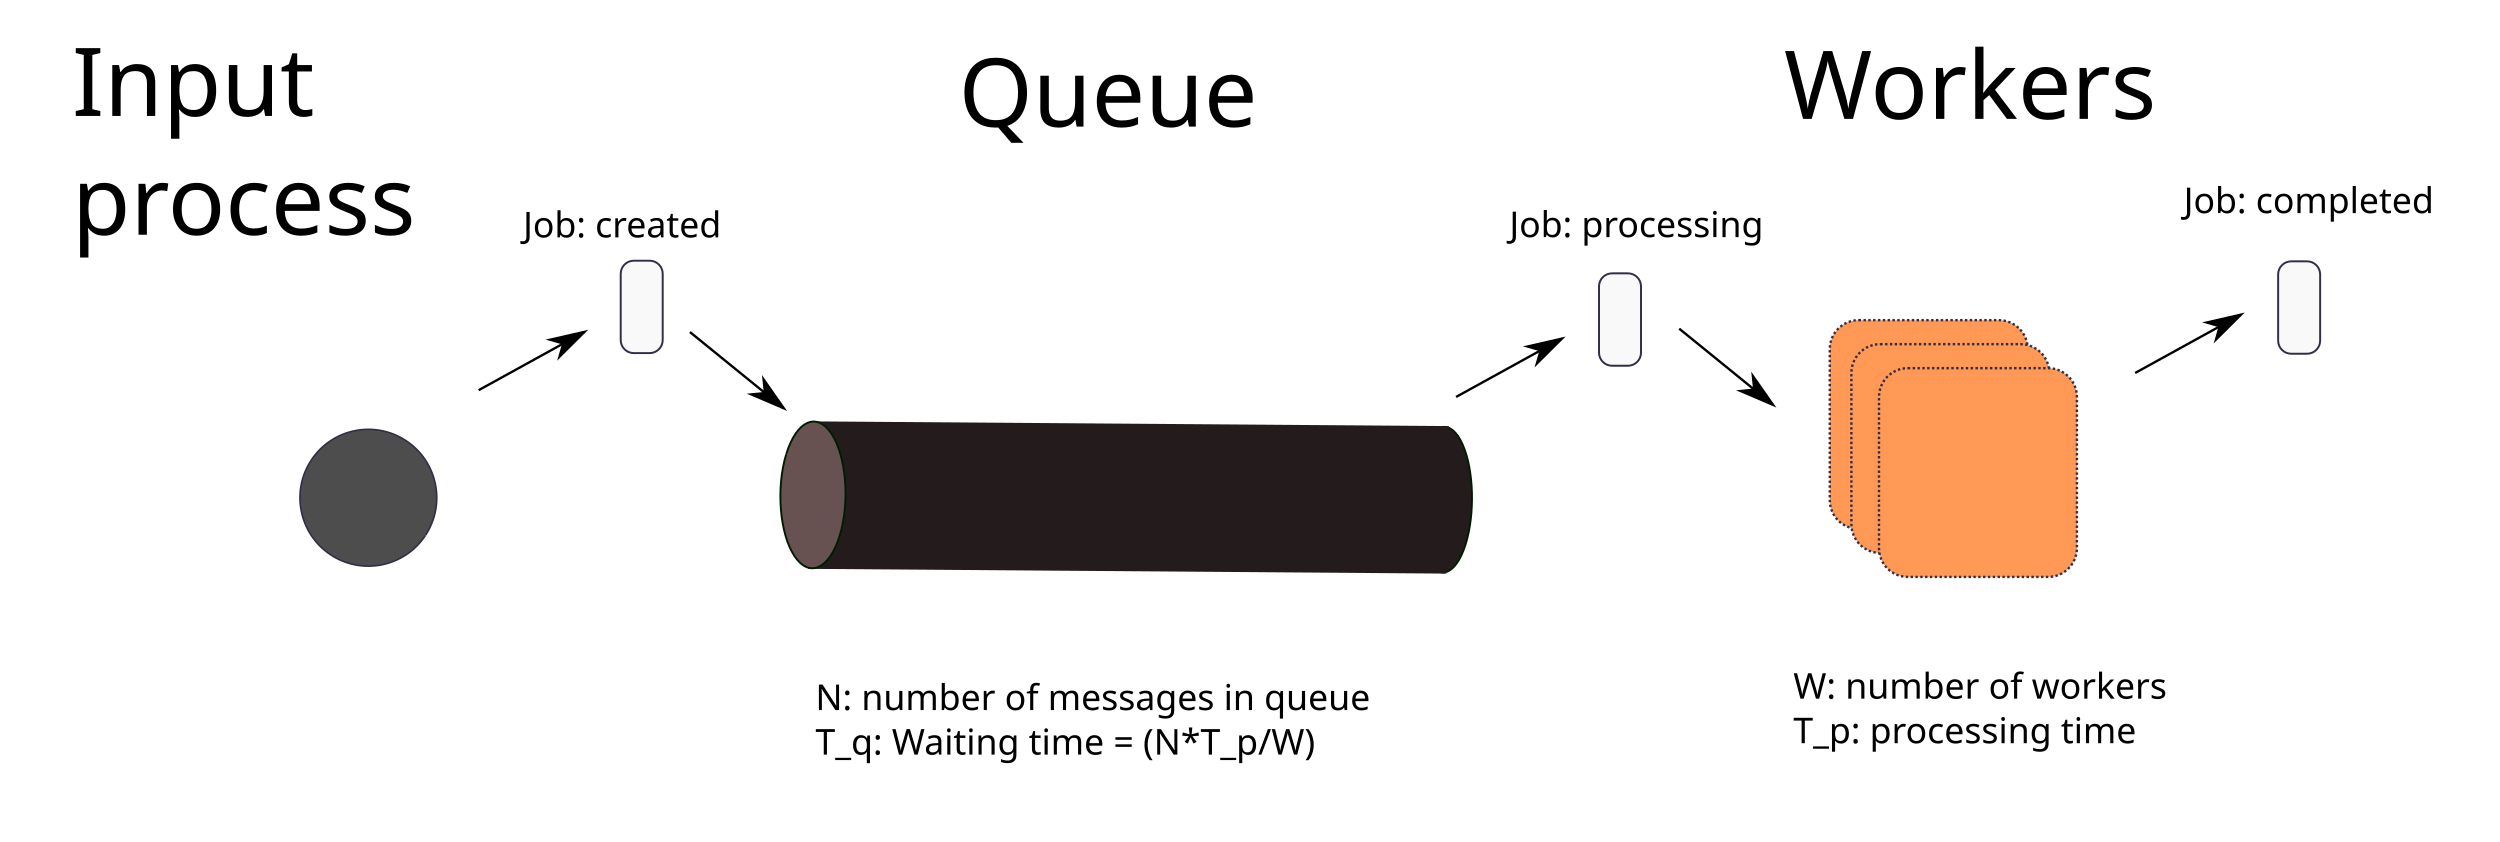
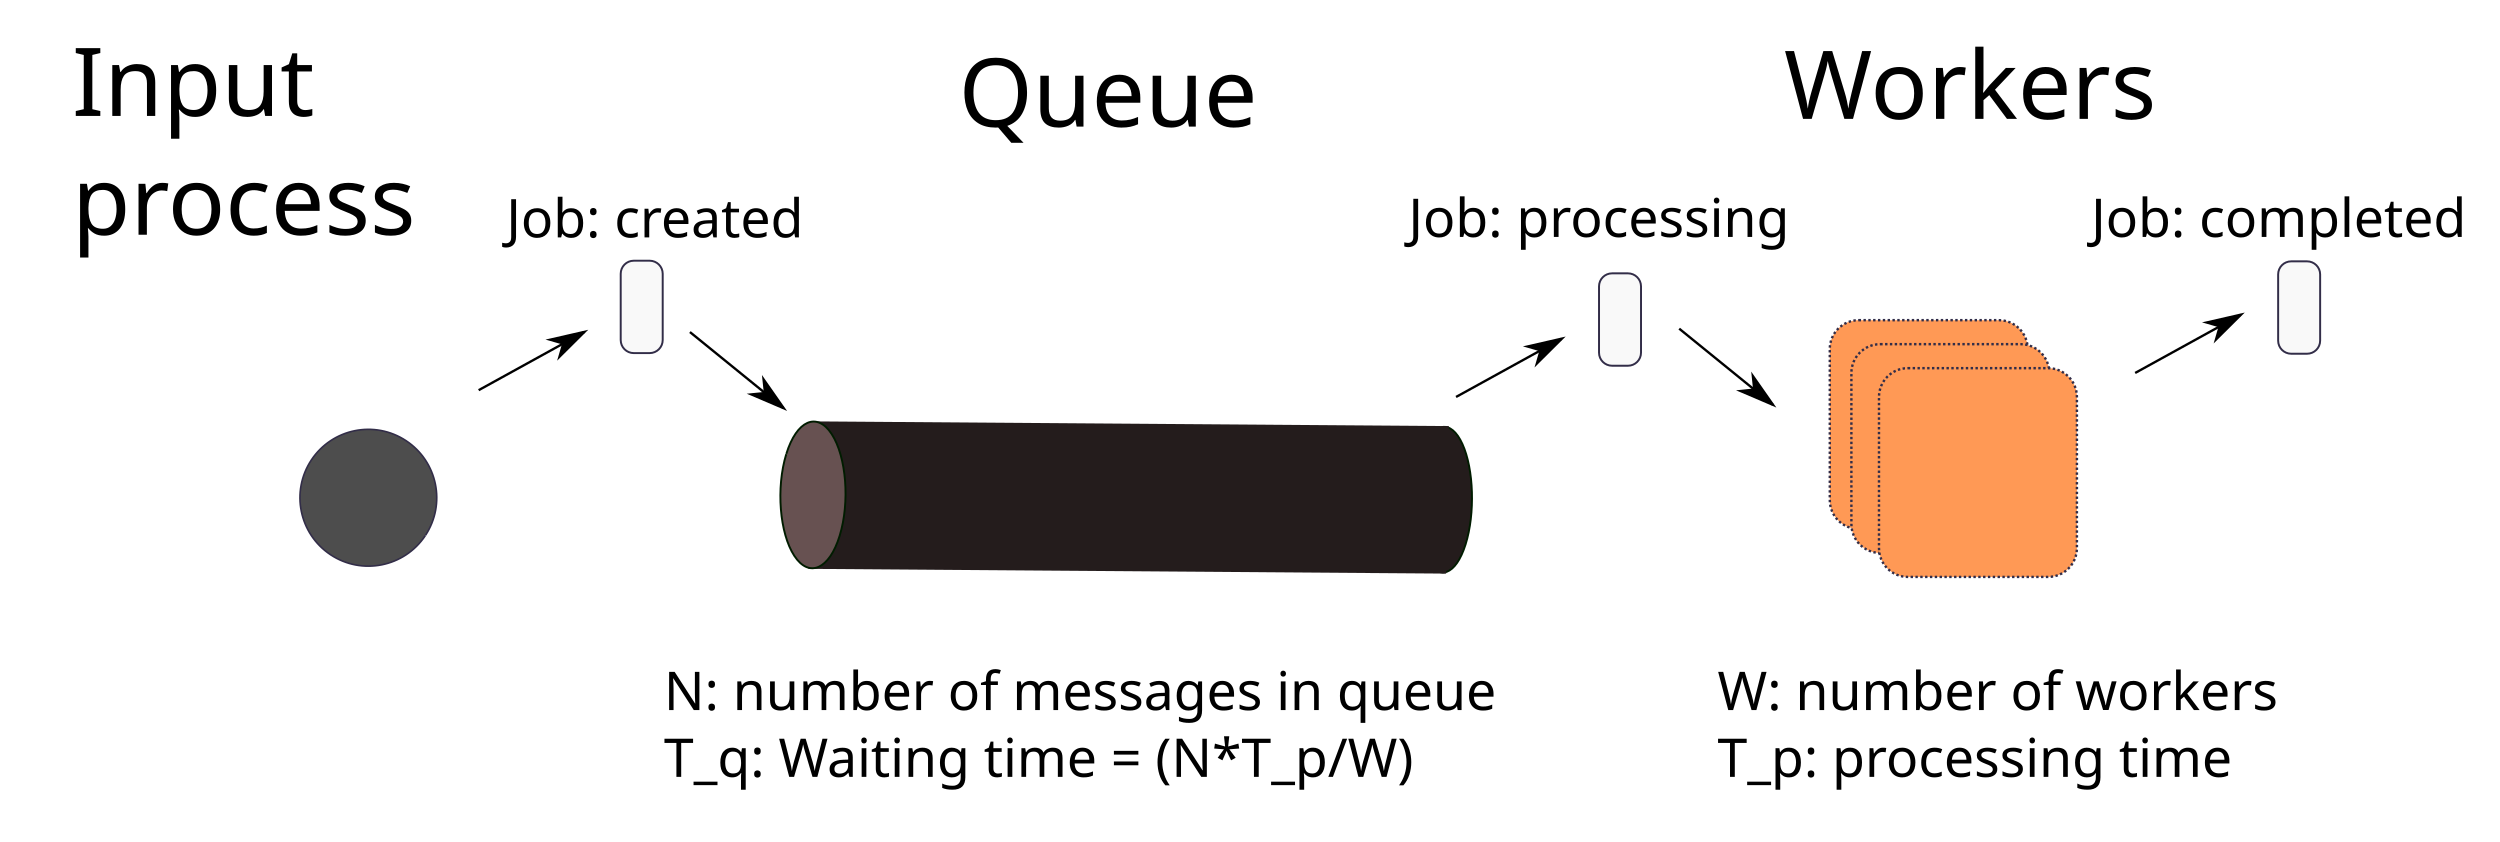
<svg xmlns="http://www.w3.org/2000/svg" width="297mm" height="100mm" viewBox="0 0 1052.362 354.331" id="svg2" version="1.1">
  <defs id="defs4">
    <marker orient="auto" refY="0" refX="0" id="marker7121" style="overflow:visible">
      <path id="path7123" d="M 0,0 5,-5 -12.5,0 5,5 0,0 Z" style="fill:#000000;fill-opacity:1;fill-rule:evenodd;stroke:#000000;stroke-width:1pt;stroke-opacity:1" transform="matrix(-0.8,0,0,-0.8,-10,0)" />
    </marker>
    <marker style="overflow:visible" id="marker6450" refX="0" refY="0" orient="auto">
      <path transform="matrix(-0.8,0,0,-0.8,-10,0)" style="fill:#000000;fill-opacity:1;fill-rule:evenodd;stroke:#000000;stroke-width:1pt;stroke-opacity:1" d="M 0,0 5,-5 -12.5,0 5,5 0,0 Z" id="path6452" />
    </marker>
    <marker orient="auto" refY="0" refX="0" id="marker5934" style="overflow:visible">
      <path id="path5936" d="M 0,0 5,-5 -12.5,0 5,5 0,0 Z" style="fill:#000000;fill-opacity:1;fill-rule:evenodd;stroke:#000000;stroke-width:1pt;stroke-opacity:1" transform="matrix(-0.8,0,0,-0.8,-10,0)" />
    </marker>
    <marker style="overflow:visible" id="marker5110" refX="0" refY="0" orient="auto">
      <path transform="matrix(-0.8,0,0,-0.8,-10,0)" style="fill:#000000;fill-opacity:1;fill-rule:evenodd;stroke:#000000;stroke-width:1pt;stroke-opacity:1" d="M 0,0 5,-5 -12.5,0 5,5 0,0 Z" id="path5112" />
    </marker>
    <marker orient="auto" refY="0" refX="0" id="marker4526" style="overflow:visible">
      <path id="path4528" d="M 0,0 5,-5 -12.5,0 5,5 0,0 Z" style="fill:#000000;fill-opacity:1;fill-rule:evenodd;stroke:#000000;stroke-width:1pt;stroke-opacity:1" transform="matrix(-0.8,0,0,-0.8,-10,0)" />
    </marker>
    <marker orient="auto" refY="0" refX="0" id="Arrow1Lend" style="overflow:visible">
      <path id="path4253" d="M 0,0 5,-5 -12.5,0 5,5 0,0 Z" style="fill:#000000;fill-opacity:1;fill-rule:evenodd;stroke:#000000;stroke-width:1pt;stroke-opacity:1" transform="matrix(-0.8,0,0,-0.8,-10,0)" />
    </marker>
  </defs>
  <g id="layer1" transform="translate(0,-698.0315)">
    <rect style="opacity:1;fill:#ff9955;fill-opacity:1;fill-rule:nonzero;stroke:#322d48;stroke-width:1.017;stroke-linejoin:miter;stroke-miterlimit:4;stroke-dasharray:1.017, 1.017;stroke-dashoffset:0;stroke-opacity:1" id="rect4138" width="83.318" height="87.883" x="770.241" y="832.807" ry="12.135" />
    <rect ry="12.135" y="842.909" x="779.333" height="87.883" width="83.318" id="rect4140" style="opacity:1;fill:#ff9955;fill-opacity:1;fill-rule:nonzero;stroke:#322d48;stroke-width:1.017;stroke-linejoin:miter;stroke-miterlimit:4;stroke-dasharray:1.017, 1.017;stroke-dashoffset:0;stroke-opacity:1" />
    <rect style="opacity:1;fill:#ff9955;fill-opacity:1;fill-rule:nonzero;stroke:#322d48;stroke-width:1.017;stroke-linejoin:miter;stroke-miterlimit:4;stroke-dasharray:1.017, 1.017;stroke-dashoffset:0;stroke-opacity:1" id="rect4142" width="83.318" height="87.883" x="790.949" y="853.01" ry="12.135" />
-     <text xml:space="preserve" style="font-style:normal;font-weight:normal;font-size:40px;line-height:125%;font-family:Sans;letter-spacing:0px;word-spacing:0px;fill:#000000;fill-opacity:1;stroke:none;stroke-width:1px;stroke-linecap:butt;stroke-linejoin:miter;stroke-opacity:1" x="754.879" y="992.138" id="text4144">
-       <tspan id="tspan4146" x="754.879" y="992.138" style="font-size:15px">W: number of workers</tspan>
-       <tspan x="754.879" y="1010.888" style="font-size:15px" id="tspan4233">T_p: processing time</tspan>
+     <text xml:space="preserve" style="font-style:normal;font-weight:normal;font-size:40px;line-height:125%;font-family:Sans;letter-spacing:0px;word-spacing:0px;fill:#000000;fill-opacity:1;stroke:none;stroke-width:1px;stroke-linecap:butt;stroke-linejoin:miter;stroke-opacity:1" x="722.989" y="996.923" id="text4144">
+       <tspan id="tspan4146" x="722.989" y="996.923" style="font-size:22.5px">W: number of workers</tspan>
+       <tspan x="722.989" y="1025.048" style="font-size:22.5px" id="tspan4233">T_p: processing time</tspan>
    </text>
    <rect style="opacity:1;fill:#f9f9f9;fill-opacity:1;fill-rule:nonzero;stroke:#322d48;stroke-width:0.828;stroke-linejoin:miter;stroke-miterlimit:4;stroke-dasharray:none;stroke-dashoffset:0;stroke-opacity:1" id="rect4150" width="17.678" height="38.891" x="673.099" y="813.094" ry="5.5" />
    <g id="g7237" transform="translate(0,393.1023)">
      <text id="text4171" y="354.974" x="750.94" style="font-style:normal;font-weight:normal;font-size:40px;line-height:125%;font-family:Sans;letter-spacing:0px;word-spacing:0px;fill:#000000;fill-opacity:1;stroke:none;stroke-width:1px;stroke-linecap:butt;stroke-linejoin:miter;stroke-opacity:1" xml:space="preserve">
        <tspan y="354.974" x="750.94" id="tspan4173">Workers</tspan>
      </text>
      <text xml:space="preserve" style="font-style:normal;font-weight:normal;font-size:40px;line-height:125%;font-family:Sans;letter-spacing:0px;word-spacing:0px;fill:#000000;fill-opacity:1;stroke:none;stroke-width:1px;stroke-linecap:butt;stroke-linejoin:miter;stroke-opacity:1" x="403.531" y="358.238" id="text4175">
        <tspan id="tspan4177" x="403.531" y="358.238">Queue</tspan>
      </text>
      <text id="text4179" y="353.744" x="30.305" style="font-style:normal;font-weight:normal;font-size:40px;line-height:125%;font-family:Sans;letter-spacing:0px;word-spacing:0px;fill:#000000;fill-opacity:1;stroke:none;stroke-width:1px;stroke-linecap:butt;stroke-linejoin:miter;stroke-opacity:1" xml:space="preserve">
        <tspan y="353.744" x="30.305" id="tspan4181">Input</tspan>
        <tspan id="tspan7221" y="403.744" x="30.305">process</tspan>
      </text>
    </g>
    <g transform="translate(-81.08704,370)" id="g4216">
      <path transform="matrix(-0.9999276,-0.01202992,0.01114475,-0.9999379,0,0)" style="opacity:1;fill:#241c1c;fill-opacity:1;fill-rule:nonzero;stroke:#001c00;stroke-width:0.805;stroke-miterlimit:4;stroke-dasharray:none;stroke-dashoffset:0;stroke-opacity:1" id="path7400" d="m -685.822,-509.538 a 11.96,30.652 0 0 1 -16.554,3.04 11.96,30.652 0 0 1 -1.802,-42.282 11.96,30.652 0 0 1 16.42,-6.19 11.96,30.652 0 0 1 3.025,41.821" />
      <rect transform="matrix(-0.9999724,-0.00742773,0.01804897,-0.9998371,0,0)" style="opacity:1;fill:#241c1c;fill-opacity:1;fill-rule:nonzero;stroke:none;stroke-width:1;stroke-miterlimit:4;stroke-dasharray:none;stroke-dashoffset:0;stroke-opacity:1" id="rect7402" width="268.471" height="62.099" x="-700.036" y="-564.377" ry="0" />
      <path transform="matrix(-0.9999276,-0.01202992,0.01114475,-0.9999379,0,0)" style="opacity:1;fill:#675151;fill-opacity:1;fill-rule:nonzero;stroke:#001c00;stroke-width:0.815;stroke-linejoin:miter;stroke-miterlimit:0;stroke-dasharray:none;stroke-dashoffset:0;stroke-opacity:1" id="path7404" d="m -417.842,-514.106 a 13.713,30.869 0 0 1 -19.004,8.583 13.713,30.869 0 0 1 -3.834,-42.769 13.713,30.869 0 0 1 18.995,-8.678 13.713,30.869 0 0 1 3.877,42.75" />
    </g>
    <text id="text4221" y="615.219" x="413.571" style="font-style:normal;font-weight:normal;font-size:40px;line-height:125%;font-family:Sans;letter-spacing:0px;word-spacing:0px;fill:#000000;fill-opacity:1;stroke:none;stroke-width:1px;stroke-linecap:butt;stroke-linejoin:miter;stroke-opacity:1" xml:space="preserve">
      <tspan id="tspan4225" style="font-size:15px" y="615.219" x="413.571" />
    </text>
-     <text xml:space="preserve" style="font-style:normal;font-weight:normal;font-size:40px;line-height:125%;font-family:Sans;letter-spacing:0px;word-spacing:0px;fill:#000000;fill-opacity:1;stroke:none;stroke-width:1px;stroke-linecap:butt;stroke-linejoin:miter;stroke-opacity:1" x="343.258" y="996.923" id="text4229">
-       <tspan id="tspan4231" x="343.258" y="996.923" style="font-size:15px">N: number of messages in queue</tspan>
-       <tspan x="343.258" y="1015.673" style="font-size:15px" id="tspan7099">T_q: Waiting time = (N*T_p/W)</tspan>
-       <tspan x="343.258" y="1034.423" style="font-size:15px" id="tspan7101" />
+     <text xml:space="preserve" style="font-style:normal;font-weight:normal;font-size:40px;line-height:125%;font-family:Sans;letter-spacing:0px;word-spacing:0px;fill:#000000;fill-opacity:1;stroke:none;stroke-width:1px;stroke-linecap:butt;stroke-linejoin:miter;stroke-opacity:1" x="279.479" y="996.923" id="text4229">
+       <tspan id="tspan4231" x="279.479" y="996.923" style="font-size:22.5px">N: number of messages in queue</tspan>
+       <tspan x="279.479" y="1025.048" style="font-size:22.5px" id="tspan7099">T_q: Waiting time = (N*T_p/W)</tspan>
+       <tspan x="279.479" y="1053.173" style="font-size:15px" id="tspan7101" />
    </text>
    <path style="fill:none;fill-rule:evenodd;stroke:#000000;stroke-width:1px;stroke-linecap:butt;stroke-linejoin:miter;stroke-opacity:1;marker-end:url(#marker4526)" d="m 612.91,865.132 44.447,-24.496" id="path4758" />
    <path id="path5108" d="m 706.854,836.383 39.397,31.992" style="fill:none;fill-rule:evenodd;stroke:#000000;stroke-width:1px;stroke-linecap:butt;stroke-linejoin:miter;stroke-opacity:1;marker-end:url(#marker5110)" />
    <rect ry="5.5" y="807.777" x="261.283" height="38.891" width="17.678" id="rect5924" style="opacity:1;fill:#f9f9f9;fill-opacity:1;fill-rule:nonzero;stroke:#322d48;stroke-width:0.828;stroke-linejoin:miter;stroke-miterlimit:4;stroke-dasharray:none;stroke-dashoffset:0;stroke-opacity:1" />
    <path style="fill:none;fill-rule:evenodd;stroke:#000000;stroke-width:1px;stroke-linecap:butt;stroke-linejoin:miter;stroke-opacity:1;marker-end:url(#marker5934)" d="m 290.425,837.811 39.397,31.992" id="path5932" />
    <path id="path6448" d="m 201.482,862.275 44.447,-24.496" style="fill:none;fill-rule:evenodd;stroke:#000000;stroke-width:1px;stroke-linecap:butt;stroke-linejoin:miter;stroke-opacity:1;marker-end:url(#marker6450)" />
    <path style="opacity:1;fill:#4d4d4d;fill-opacity:1;fill-rule:nonzero;stroke:#322d48;stroke-width:0.695;stroke-linejoin:miter;stroke-miterlimit:4;stroke-dasharray:none;stroke-dashoffset:0;stroke-opacity:1" id="path7090" d="m 179.013,923.527 a 28.789,28.789 0 0 1 -39.896,8.004 28.789,28.789 0 0 1 -8.049,-39.887 28.789,28.789 0 0 1 39.878,-8.094 28.789,28.789 0 0 1 8.138,39.869" />
-     <text xml:space="preserve" style="font-style:normal;font-weight:normal;font-size:15px;line-height:125%;font-family:Sans;letter-spacing:0px;word-spacing:0px;fill:#000000;fill-opacity:1;stroke:none;stroke-width:1px;stroke-linecap:butt;stroke-linejoin:miter;stroke-opacity:1" x="220.213" y="797.957" id="text7105">
-       <tspan id="tspan7107" x="220.213" y="797.957">Job: created</tspan>
+     <text xml:space="preserve" style="font-style:normal;font-weight:normal;font-size:15px;line-height:125%;font-family:Sans;letter-spacing:0px;word-spacing:0px;fill:#000000;fill-opacity:1;stroke:none;stroke-width:1px;stroke-linecap:butt;stroke-linejoin:miter;stroke-opacity:1" x="213.127" y="797.957" id="text7105">
+       <tspan id="tspan7107" x="213.127" y="797.957" style="font-size:22.5px">Job: created</tspan>
    </text>
    <rect ry="5.5" y="808.043" x="958.973" height="38.891" width="17.678" id="rect7115" style="opacity:1;fill:#f9f9f9;fill-opacity:1;fill-rule:nonzero;stroke:#322d48;stroke-width:0.828;stroke-linejoin:miter;stroke-miterlimit:4;stroke-dasharray:none;stroke-dashoffset:0;stroke-opacity:1" />
    <path id="path7117" d="m 898.783,855.03 44.447,-24.496" style="fill:none;fill-rule:evenodd;stroke:#000000;stroke-width:1px;stroke-linecap:butt;stroke-linejoin:miter;stroke-opacity:1;marker-end:url(#marker4526)" />
-     <text id="text7223" y="797.839" x="635.386" style="font-style:normal;font-weight:normal;font-size:15px;line-height:125%;font-family:Sans;letter-spacing:0px;word-spacing:0px;fill:#000000;fill-opacity:1;stroke:none;stroke-width:1px;stroke-linecap:butt;stroke-linejoin:miter;stroke-opacity:1" xml:space="preserve">
-       <tspan y="797.839" x="635.386" id="tspan7225">Job: processing</tspan>
+     <text id="text7223" y="797.781" x="592.866" style="font-style:normal;font-weight:normal;font-size:15px;line-height:125%;font-family:Sans;letter-spacing:0px;word-spacing:0px;fill:#000000;fill-opacity:1;stroke:none;stroke-width:1px;stroke-linecap:butt;stroke-linejoin:miter;stroke-opacity:1" xml:space="preserve">
+       <tspan y="797.781" x="592.866" id="tspan7225" style="font-size:22.5px">Job: processing</tspan>
    </text>
-     <text xml:space="preserve" style="font-style:normal;font-weight:normal;font-size:15px;line-height:125%;font-family:Sans;letter-spacing:0px;word-spacing:0px;fill:#000000;fill-opacity:1;stroke:none;stroke-width:1px;stroke-linecap:butt;stroke-linejoin:miter;stroke-opacity:1" x="919.239" y="787.738" id="text7227">
-       <tspan id="tspan7229" x="919.239" y="787.738">Job: completed</tspan>
+     <text xml:space="preserve" style="font-style:normal;font-weight:normal;font-size:15px;line-height:125%;font-family:Sans;letter-spacing:0px;word-spacing:0px;fill:#000000;fill-opacity:1;stroke:none;stroke-width:1px;stroke-linecap:butt;stroke-linejoin:miter;stroke-opacity:1" x="880.262" y="797.781" id="text7227">
+       <tspan id="tspan7229" x="880.262" y="797.781" style="font-size:22.5px">Job: completed</tspan>
    </text>
  </g>
  <g id="layer2" style="display:inline" transform="translate(0,-389.7638)" />
</svg>
